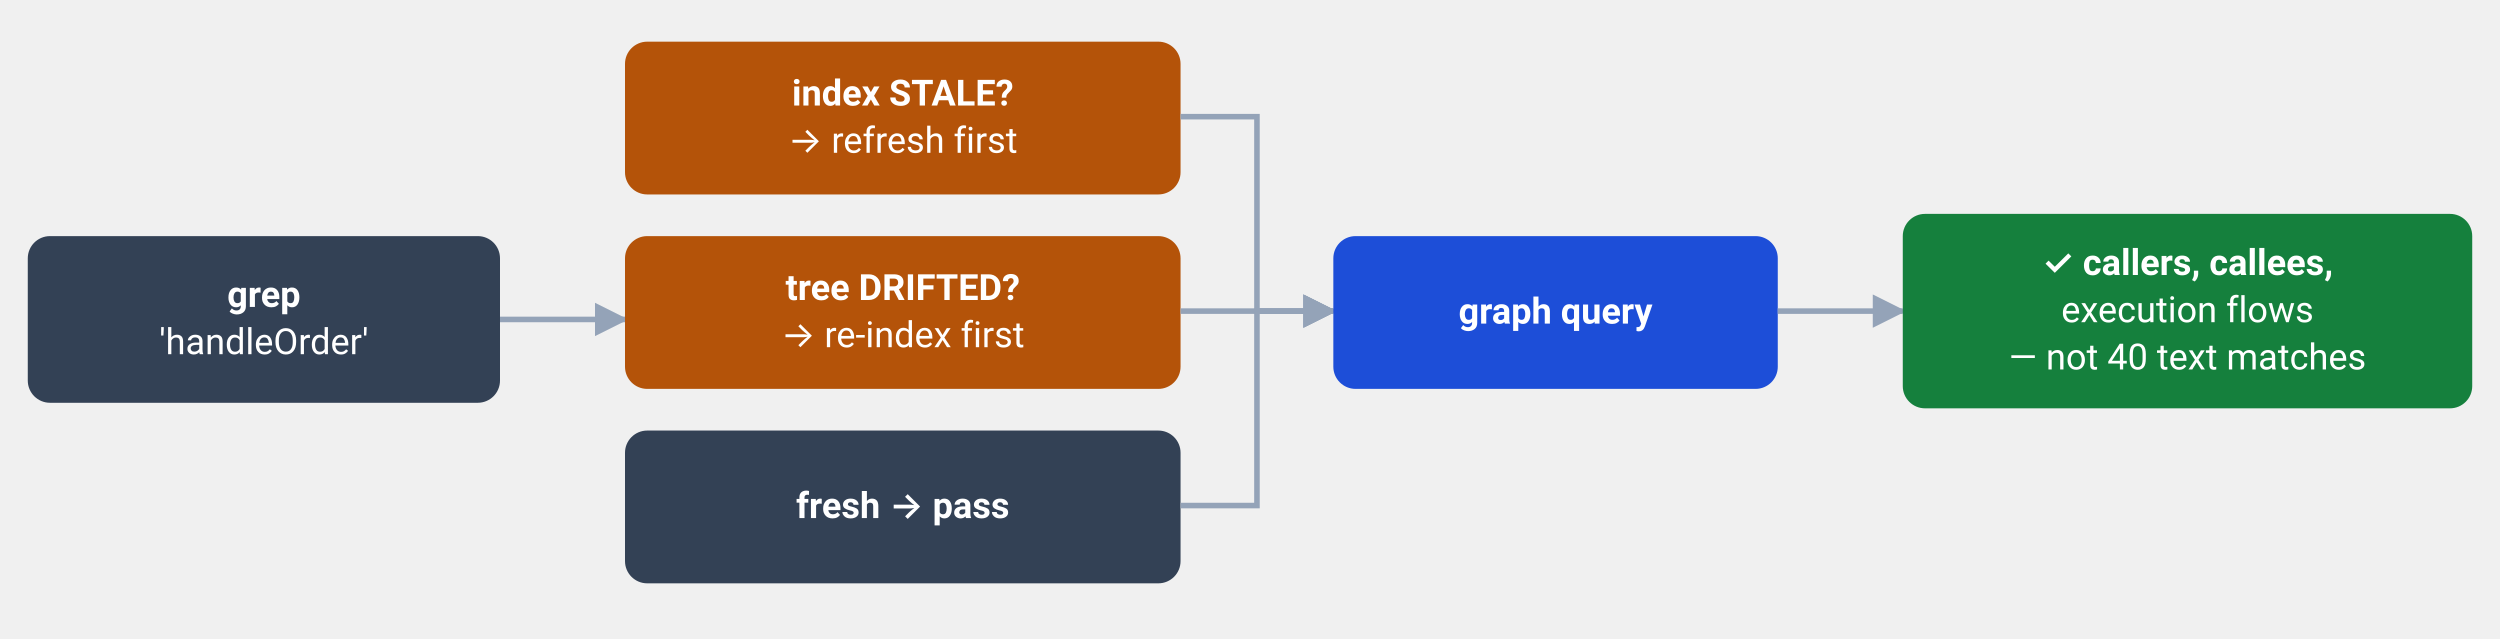
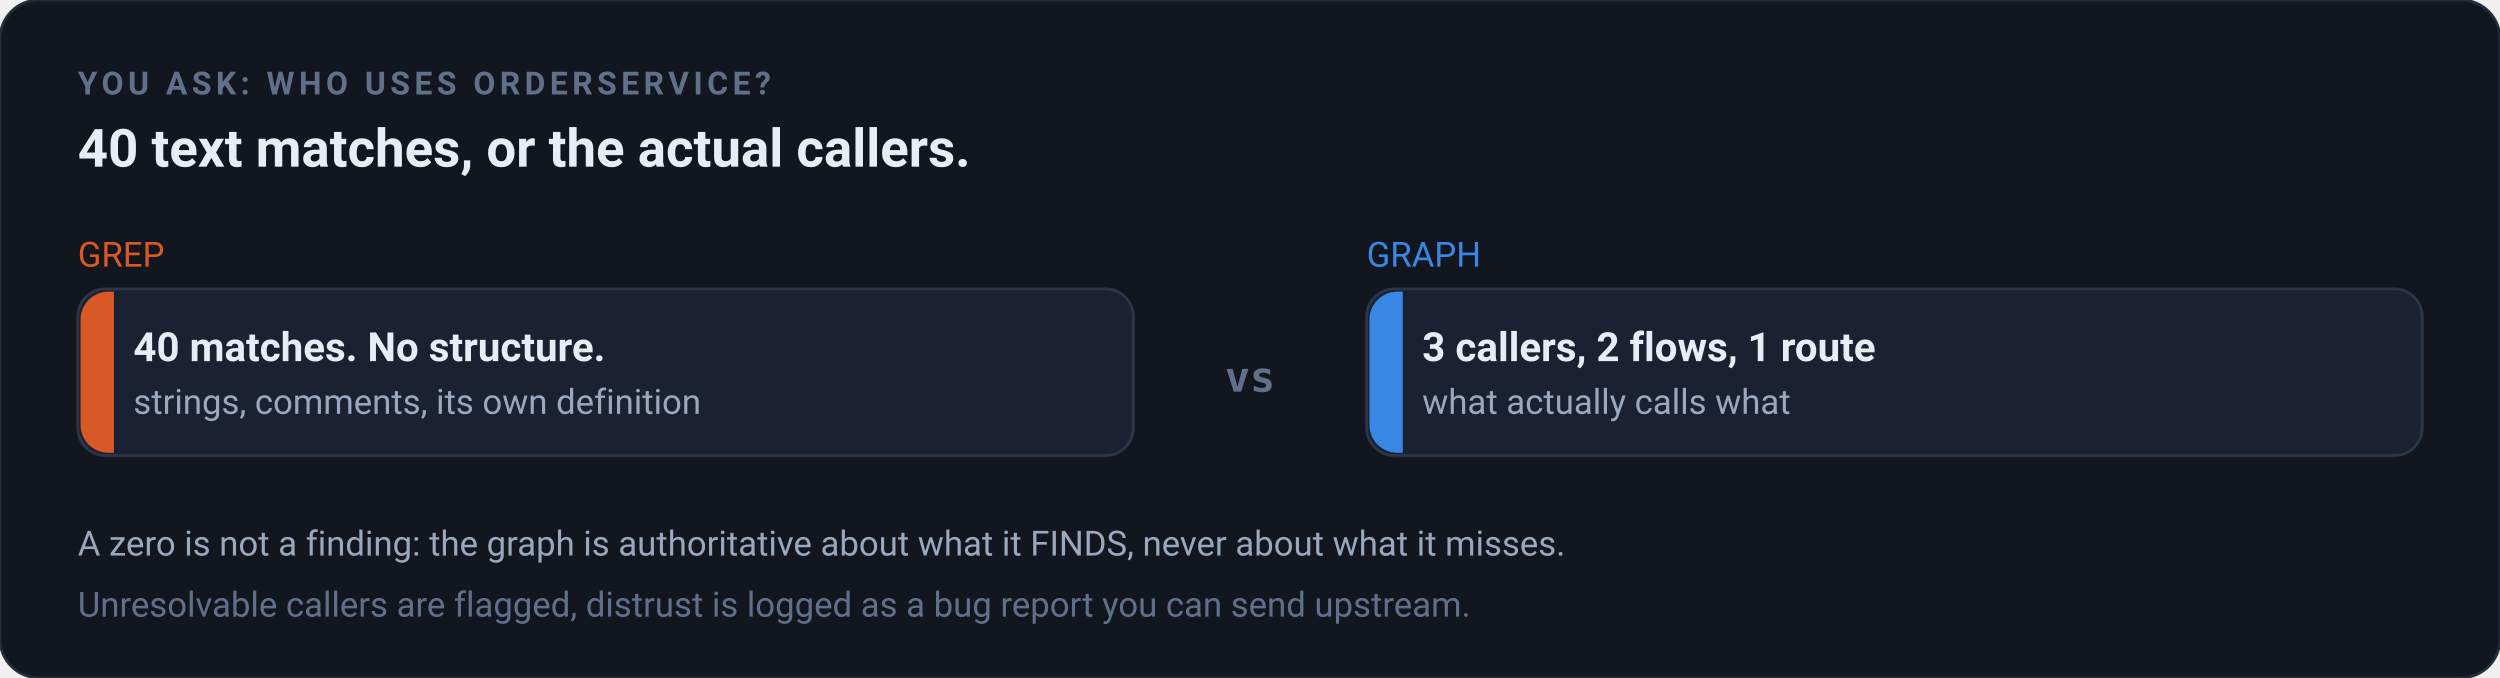
- <svg xmlns="http://www.w3.org/2000/svg" viewBox="0 0 900 230" width="900" height="230" role="img">
+ <svg xmlns="http://www.w3.org/2000/svg" viewBox="0 0 900 244" width="900" height="244" role="img" aria-label="A grep returns 40 unstructured text matches; the graph returns the actual callers and flows — and a zero result is treated as unknown, not as absence.">
  <defs>
-     <marker id="a" viewBox="0 0 10 10" refX="9" refY="5" markerWidth="6" markerHeight="6" orient="auto-start-reverse">
-       <path d="M0 0 L10 5 L0 10 z" fill="#94a3b8" />
+     <marker id="ar" viewBox="0 0 10 10" refX="8.5" refY="5" markerWidth="5.5" markerHeight="5.5" orient="auto-start-reverse">
+       <path d="M0 0 L10 5 L0 10 z" fill="#3a465c" />
    </marker>
  </defs>
-   <rect x="10" y="85" width="170" height="60" rx="8" fill="#334155" />
-   <text x="95" y="110.5" font-family="-apple-system,BlinkMacSystemFont,'Segoe UI',Roboto,sans-serif" font-size="13" font-weight="600" fill="#fff" text-anchor="middle">grep</text>
-   <text x="95" y="127.5" font-family="-apple-system,BlinkMacSystemFont,'Segoe UI',Roboto,sans-serif" font-size="13" font-weight="400" fill="#fff" text-anchor="middle">'handleOrder'</text>
-   <path d="M180 115 L225 115" stroke="#94a3b8" stroke-width="2" fill="none" marker-end="url(#a)" />
-   <rect x="225" y="15" width="200" height="55" rx="8" fill="#b45309" />
-   <text x="325" y="38" font-family="-apple-system,BlinkMacSystemFont,'Segoe UI',Roboto,sans-serif" font-size="13" font-weight="600" fill="#fff" text-anchor="middle">index STALE?</text>
-   <text x="325" y="55" font-family="-apple-system,BlinkMacSystemFont,'Segoe UI',Roboto,sans-serif" font-size="13" font-weight="400" fill="#fff" text-anchor="middle">→ refresh first</text>
-   <rect x="225" y="85" width="200" height="55" rx="8" fill="#b45309" />
-   <text x="325" y="108" font-family="-apple-system,BlinkMacSystemFont,'Segoe UI',Roboto,sans-serif" font-size="13" font-weight="600" fill="#fff" text-anchor="middle">tree DRIFTED?</text>
-   <text x="325" y="125" font-family="-apple-system,BlinkMacSystemFont,'Segoe UI',Roboto,sans-serif" font-size="13" font-weight="400" fill="#fff" text-anchor="middle">→ re-index first</text>
-   <rect x="225" y="155" width="200" height="55" rx="8" fill="#334155" />
-   <text x="325" y="186.5" font-family="-apple-system,BlinkMacSystemFont,'Segoe UI',Roboto,sans-serif" font-size="13" font-weight="600" fill="#fff" text-anchor="middle">fresh → pass</text>
-   <path d="M425 42 H452.5 V112 H480" stroke="#94a3b8" stroke-width="2" fill="none" marker-end="url(#a)" />
-   <path d="M425 112 H452.5 V112 H480" stroke="#94a3b8" stroke-width="2" fill="none" marker-end="url(#a)" />
-   <path d="M425 182 H452.5 V112 H480" stroke="#94a3b8" stroke-width="2" fill="none" marker-end="url(#a)" />
-   <rect x="480" y="85" width="160" height="55" rx="8" fill="#1d4ed8" />
-   <text x="560" y="116.5" font-family="-apple-system,BlinkMacSystemFont,'Segoe UI',Roboto,sans-serif" font-size="13" font-weight="600" fill="#fff" text-anchor="middle">graph query</text>
-   <path d="M640 112 L685 112" stroke="#94a3b8" stroke-width="2" fill="none" marker-end="url(#a)" />
-   <rect x="685" y="77" width="205" height="70" rx="8" fill="#15803d" />
-   <text x="787.5" y="99" font-family="-apple-system,BlinkMacSystemFont,'Segoe UI',Roboto,sans-serif" font-size="13" font-weight="600" fill="#fff" text-anchor="middle">✓  callers, callees,</text>
-   <text x="787.5" y="116" font-family="-apple-system,BlinkMacSystemFont,'Segoe UI',Roboto,sans-serif" font-size="13" font-weight="400" fill="#fff" text-anchor="middle">execution flows</text>
-   <text x="787.5" y="133" font-family="-apple-system,BlinkMacSystemFont,'Segoe UI',Roboto,sans-serif" font-size="13" font-weight="400" fill="#fff" text-anchor="middle">— not 40 text matches</text>
+   <rect width="900" height="244" rx="14" fill="#11161f" stroke="#232c3b" />
+   <text x="28" y="34" font-family="ui-sans-serif,-apple-system,BlinkMacSystemFont,'Segoe UI',Roboto,'Helvetica Neue',sans-serif" font-size="11.5" font-weight="600" letter-spacing="1.6" fill="#61708a">YOU ASK: WHO USES ORDERSERVICE?</text>
+   <text x="28" y="60" font-family="ui-sans-serif,-apple-system,BlinkMacSystemFont,'Segoe UI',Roboto,'Helvetica Neue',sans-serif" font-size="19" font-weight="650" fill="#e8edf5">40 text matches, or the actual callers.</text>
+   <text x="28" y="96" text-anchor="start" font-family="ui-sans-serif,-apple-system,BlinkMacSystemFont,'Segoe UI',Roboto,'Helvetica Neue',sans-serif" font-size="12.5" fill="#d95926">GREP</text>
+   <rect x="28" y="104" width="380" height="60" rx="10" fill="#1a2130" stroke="#2c3648" />
+   <path d="M29 115 a10 10 0 0 1 10 -10 h2 v58 h-2 a10 10 0 0 1 -10 -10 z" fill="#d95926" />
+   <text x="48" y="130" font-family="ui-sans-serif,-apple-system,BlinkMacSystemFont,'Segoe UI',Roboto,'Helvetica Neue',sans-serif" font-size="14.5" font-weight="600" fill="#e8edf5">40 matches. No structure.</text>
+   <text x="48" y="149" font-family="ui-sans-serif,-apple-system,BlinkMacSystemFont,'Segoe UI',Roboto,'Helvetica Neue',sans-serif" font-size="12.5" fill="#9aa8bd">strings, comments, its own definition</text>
+   <text x="492" y="96" text-anchor="start" font-family="ui-sans-serif,-apple-system,BlinkMacSystemFont,'Segoe UI',Roboto,'Helvetica Neue',sans-serif" font-size="12.5" fill="#3987e5">GRAPH</text>
+   <rect x="492" y="104" width="380" height="60" rx="10" fill="#1a2130" stroke="#2c3648" />
+   <path d="M493 115 a10 10 0 0 1 10 -10 h2 v58 h-2 a10 10 0 0 1 -10 -10 z" fill="#3987e5" />
+   <text x="512" y="130" font-family="ui-sans-serif,-apple-system,BlinkMacSystemFont,'Segoe UI',Roboto,'Helvetica Neue',sans-serif" font-size="14.5" font-weight="600" fill="#e8edf5">3 callers, 2 flows, 1 route</text>
+   <text x="512" y="149" font-family="ui-sans-serif,-apple-system,BlinkMacSystemFont,'Segoe UI',Roboto,'Helvetica Neue',sans-serif" font-size="12.5" fill="#9aa8bd">what actually calls what</text>
+   <text x="450" y="141" text-anchor="middle" font-family="ui-monospace,SFMono-Regular,Menlo,Consolas,monospace" font-size="15" font-weight="700" fill="#61708a">vs</text>
+   <text x="28" y="200" text-anchor="start" font-family="ui-sans-serif,-apple-system,BlinkMacSystemFont,'Segoe UI',Roboto,'Helvetica Neue',sans-serif" font-size="12.5" fill="#9aa8bd">A zero is not a finding: the graph is authoritative about what it FINDS, never about what it misses.</text>
+   <text x="28" y="222" text-anchor="start" font-family="ui-sans-serif,-apple-system,BlinkMacSystemFont,'Segoe UI',Roboto,'Helvetica Neue',sans-serif" font-size="12.5" fill="#61708a">Unresolvable callers are flagged, distrust is logged as a bug report you can send upstream.</text>
</svg>
